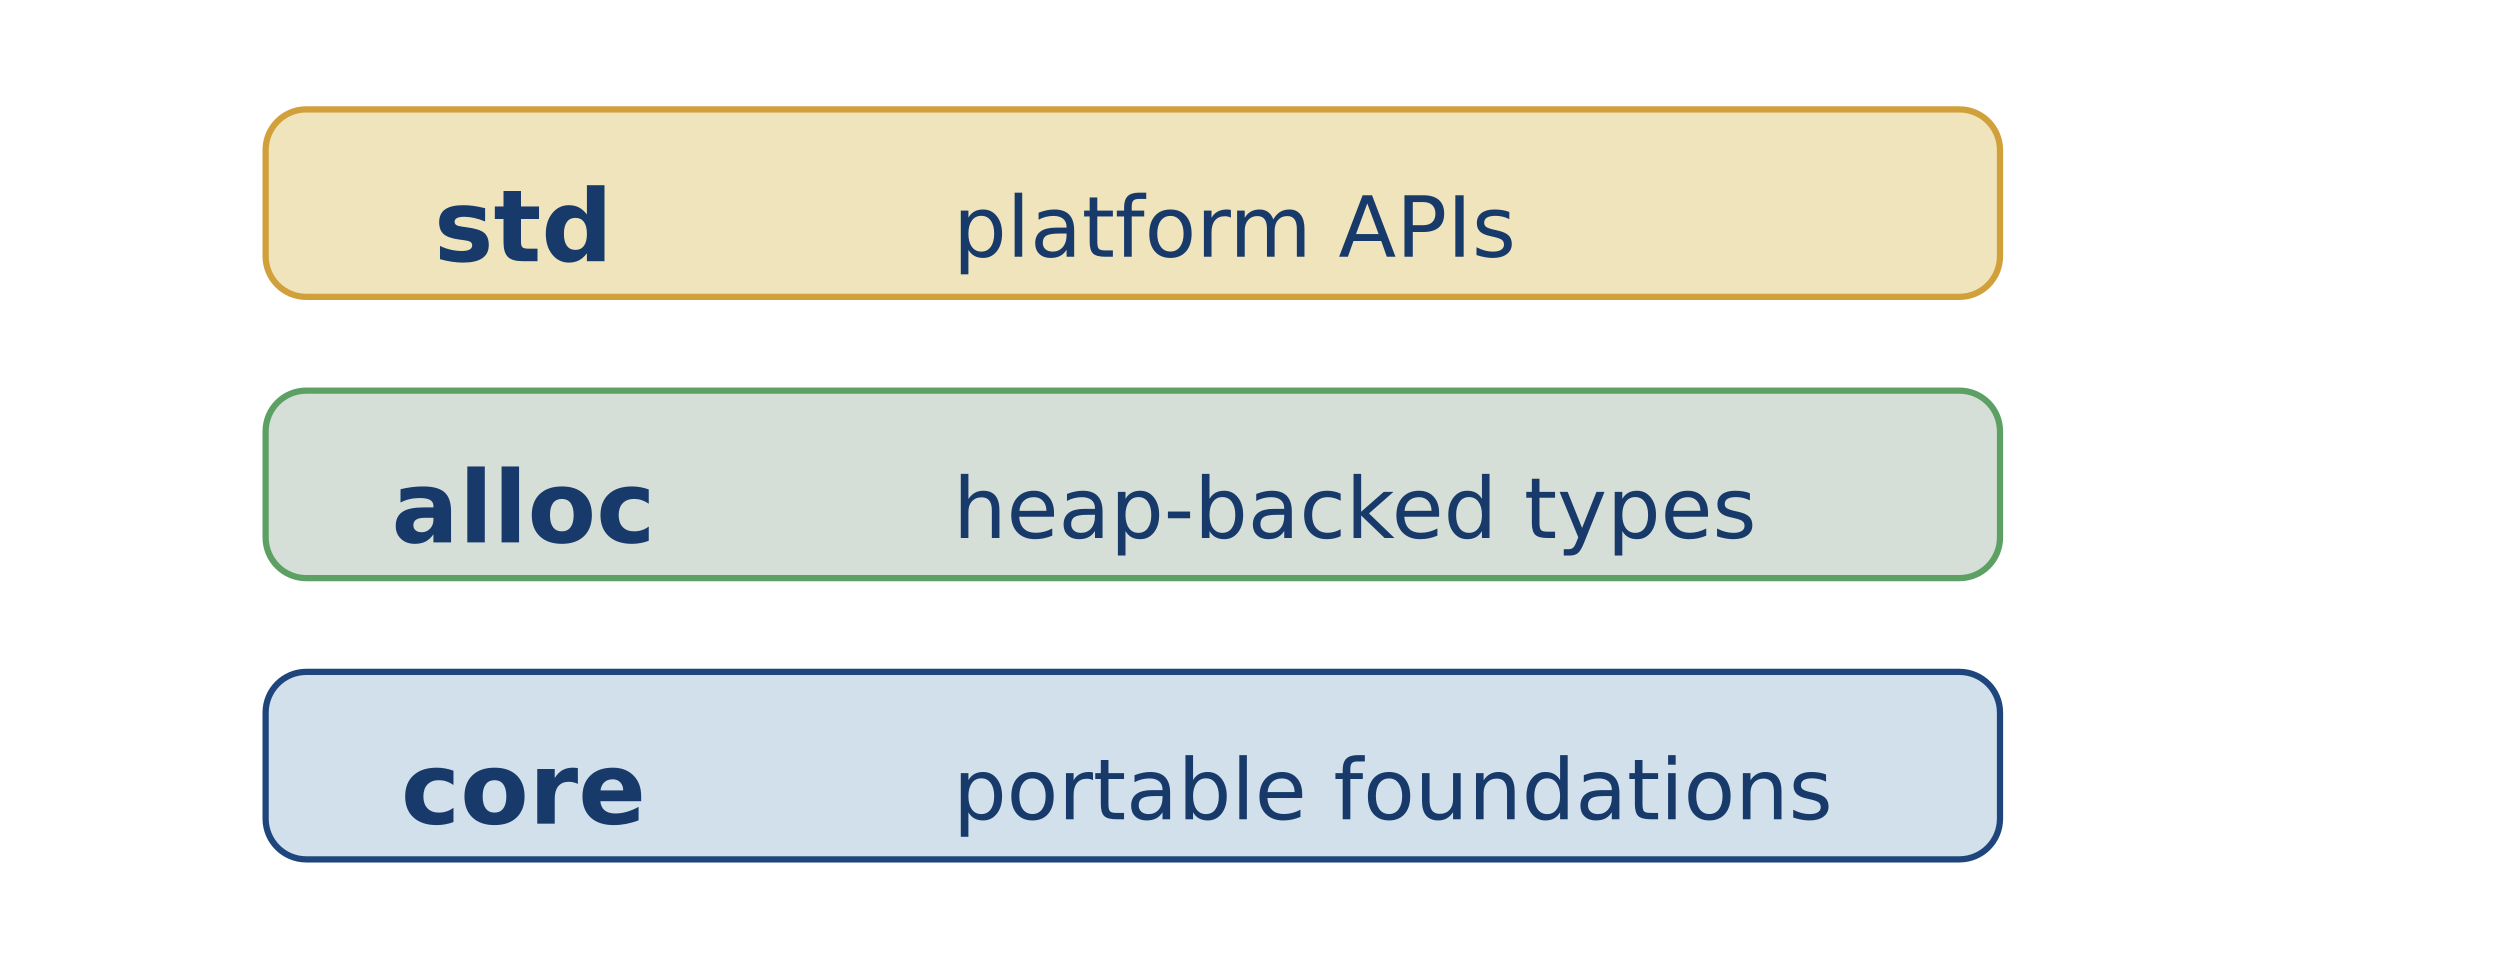
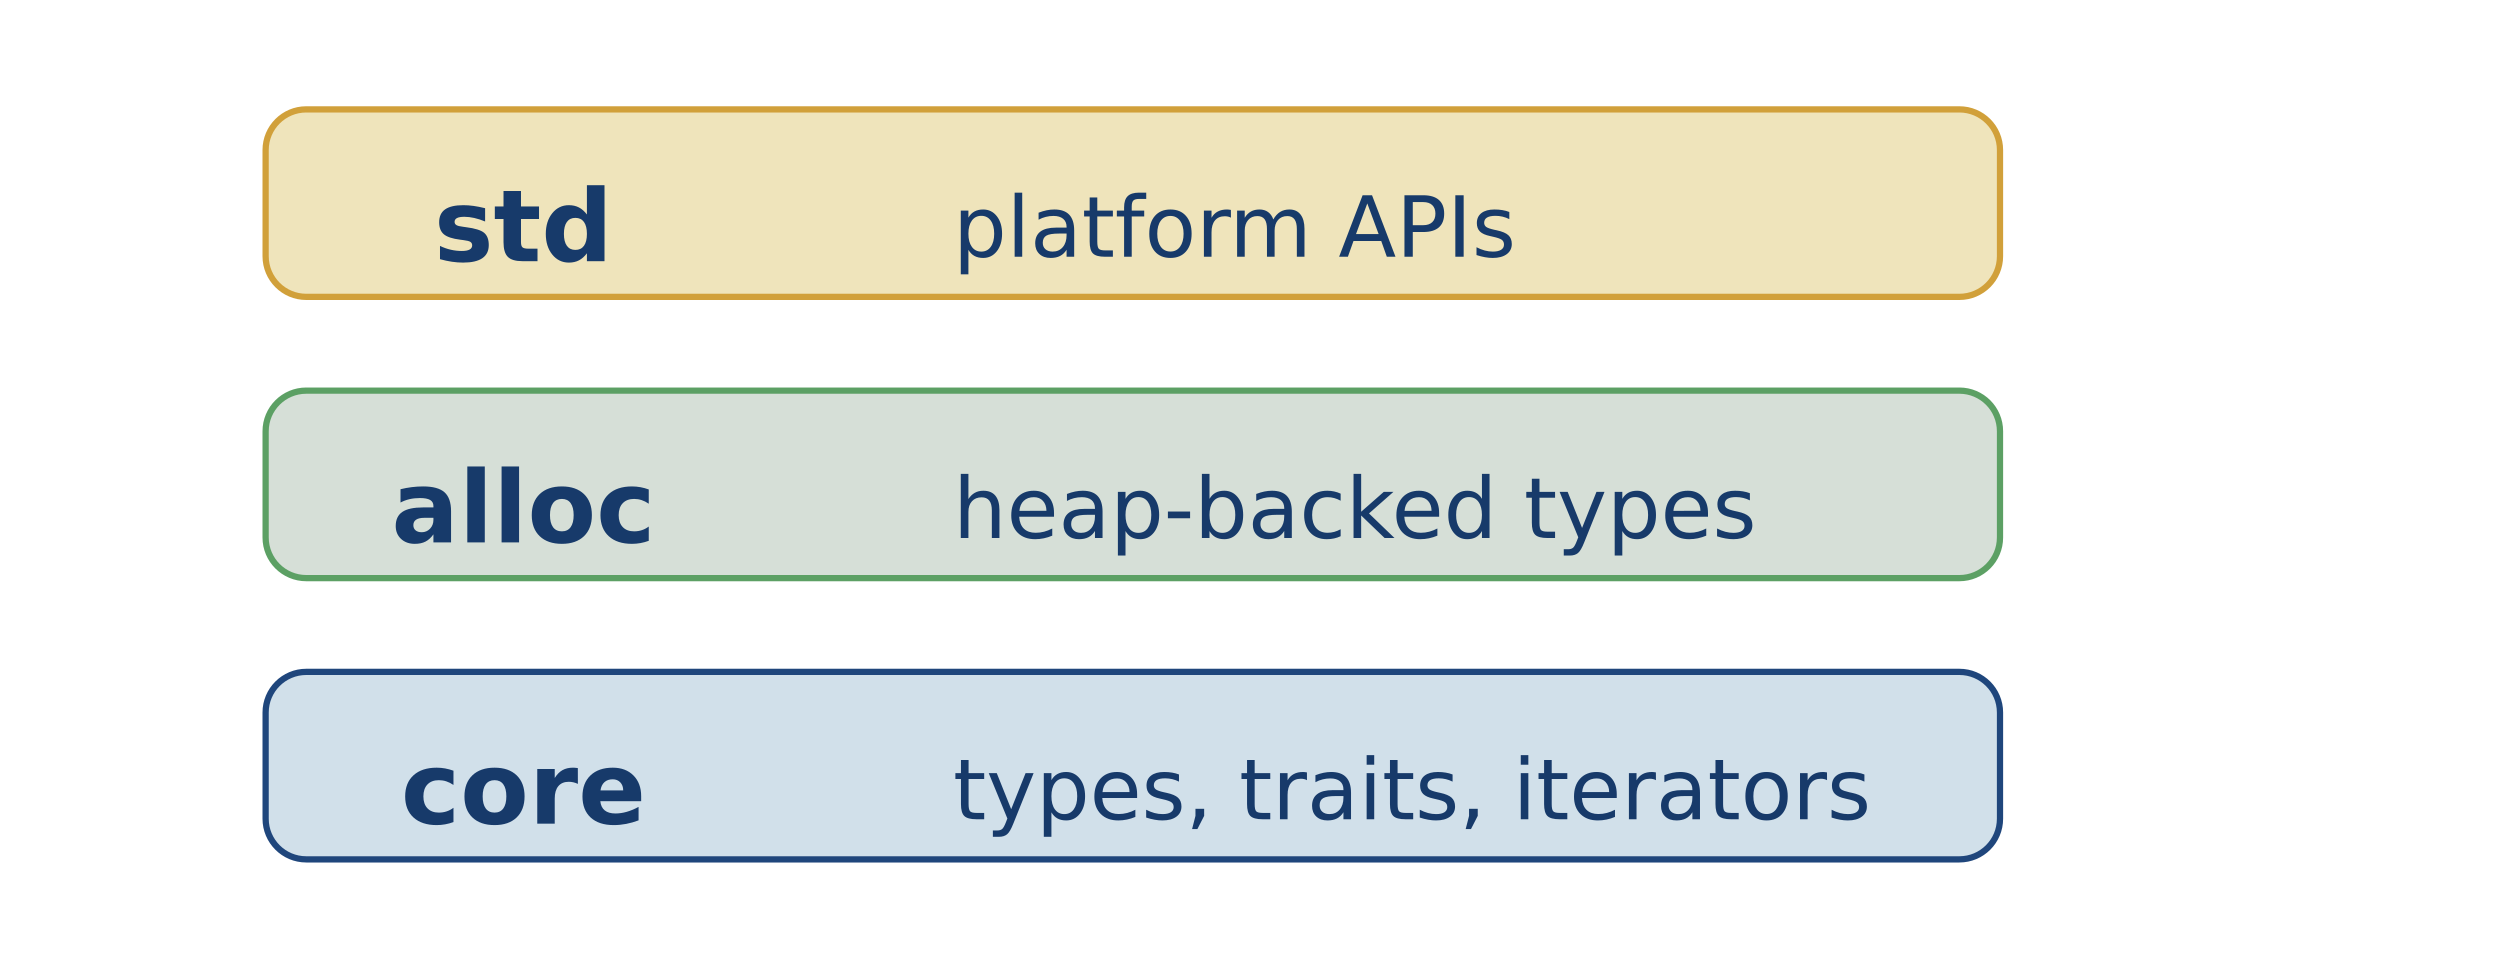
<svg xmlns="http://www.w3.org/2000/svg" viewBox="0 0 1600 620" width="1600" height="620" role="img" aria-labelledby="title desc">
  <defs>
    <style>
      .name { font: 700 64px 'DejaVu Sans', Arial, sans-serif; fill: #173a6a; }
      .text { font: 400 54px 'DejaVu Sans', Arial, sans-serif; fill: #173a6a; }
      .outline-blue { stroke: #1f467c; }
      .outline-green { stroke: #5ca064; }
      .outline-gold { stroke: #d1a03a; }
    </style>
  </defs>
  <rect x="170" y="70" width="1110" height="120" rx="26" fill="#efe4bb" class="outline-gold" stroke-width="4" />
  <rect x="170" y="250" width="1110" height="120" rx="26" fill="#d6dfd7" class="outline-green" stroke-width="4" />
  <rect x="170" y="430" width="1110" height="120" rx="26" fill="#d1e0ea" class="outline-blue" stroke-width="4" />
  <text x="335" y="149" text-anchor="middle" dominant-baseline="middle" class="name">std</text>
  <text x="335" y="329" text-anchor="middle" dominant-baseline="middle" class="name">alloc</text>
  <text x="335" y="509" text-anchor="middle" dominant-baseline="middle" class="name">core</text>
  <text x="610" y="149" dominant-baseline="middle" class="text">platform APIs</text>
  <text x="610" y="329" dominant-baseline="middle" class="text">heap-backed types</text>
-   <text x="610" y="509" dominant-baseline="middle" class="text">portable foundations</text>
+   <text x="610" y="509" dominant-baseline="middle" class="text">types, traits, iterators</text>
</svg>
